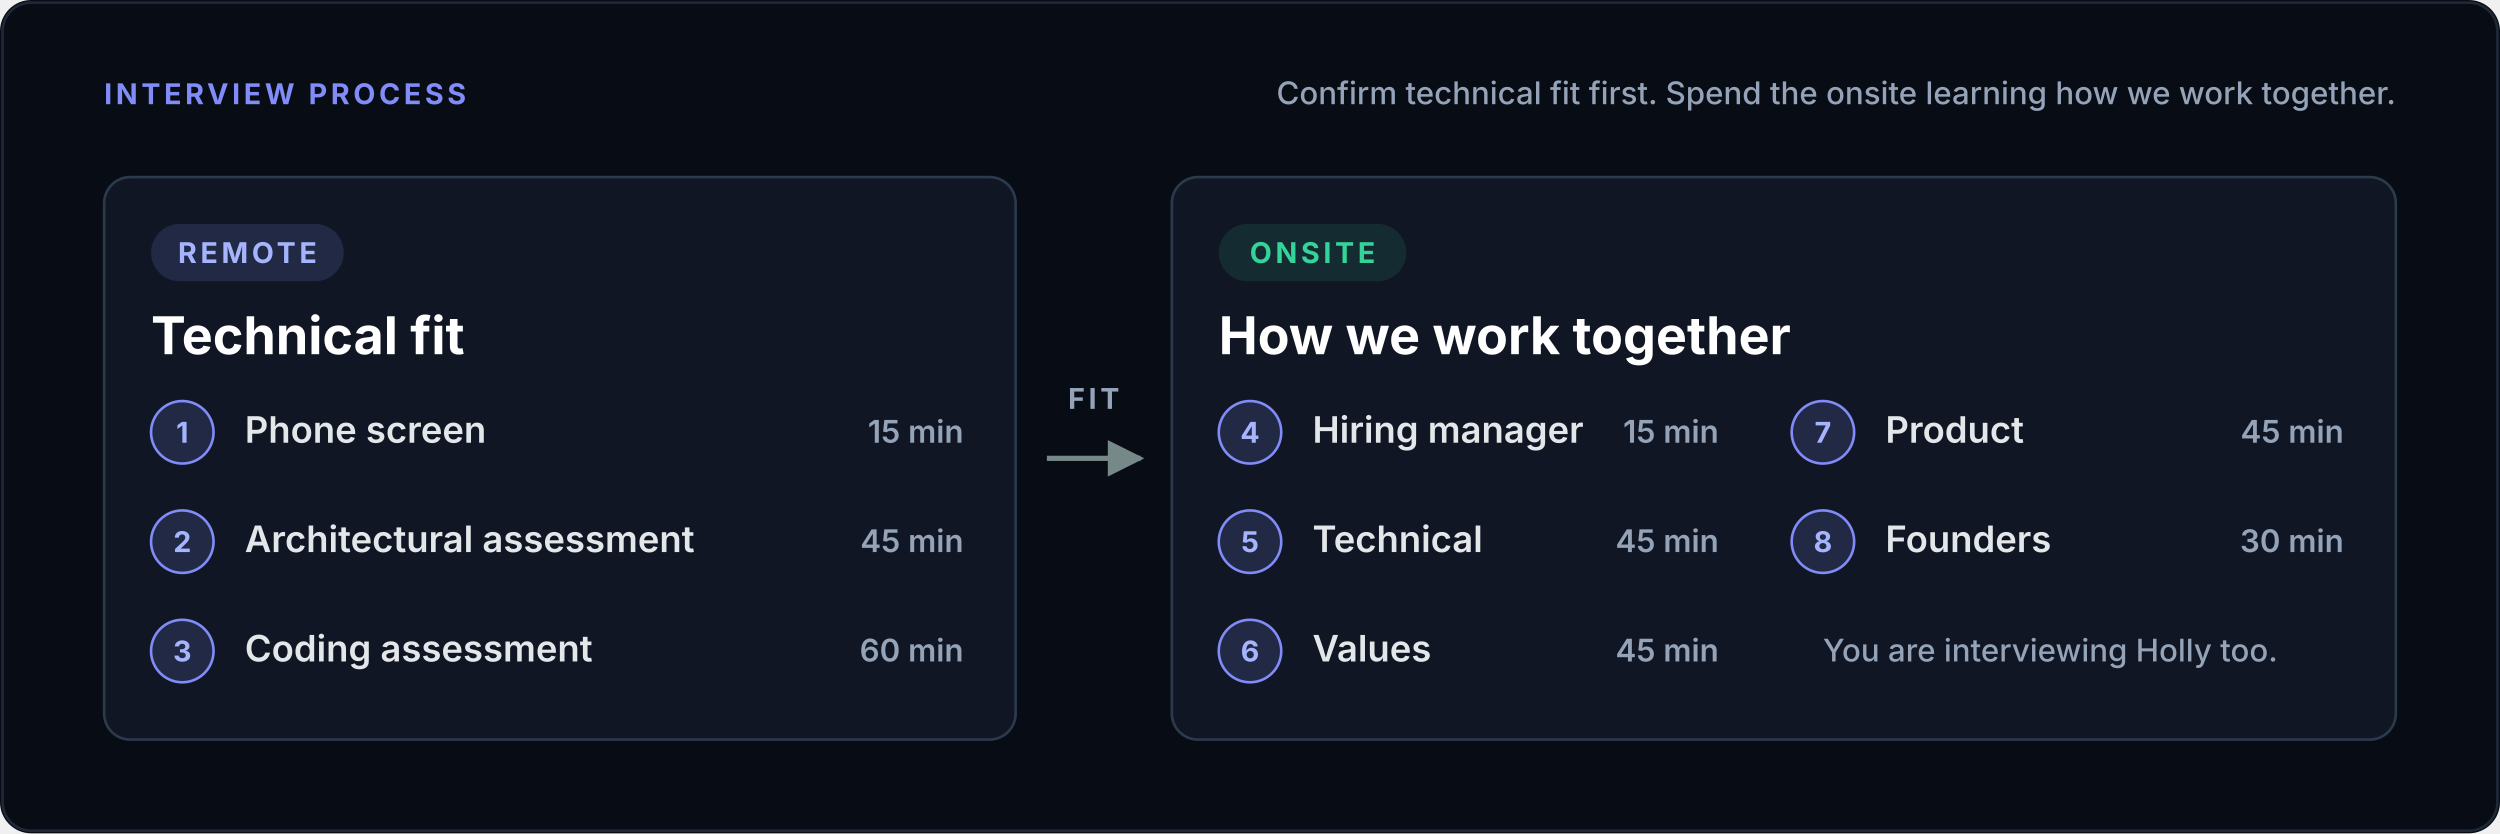
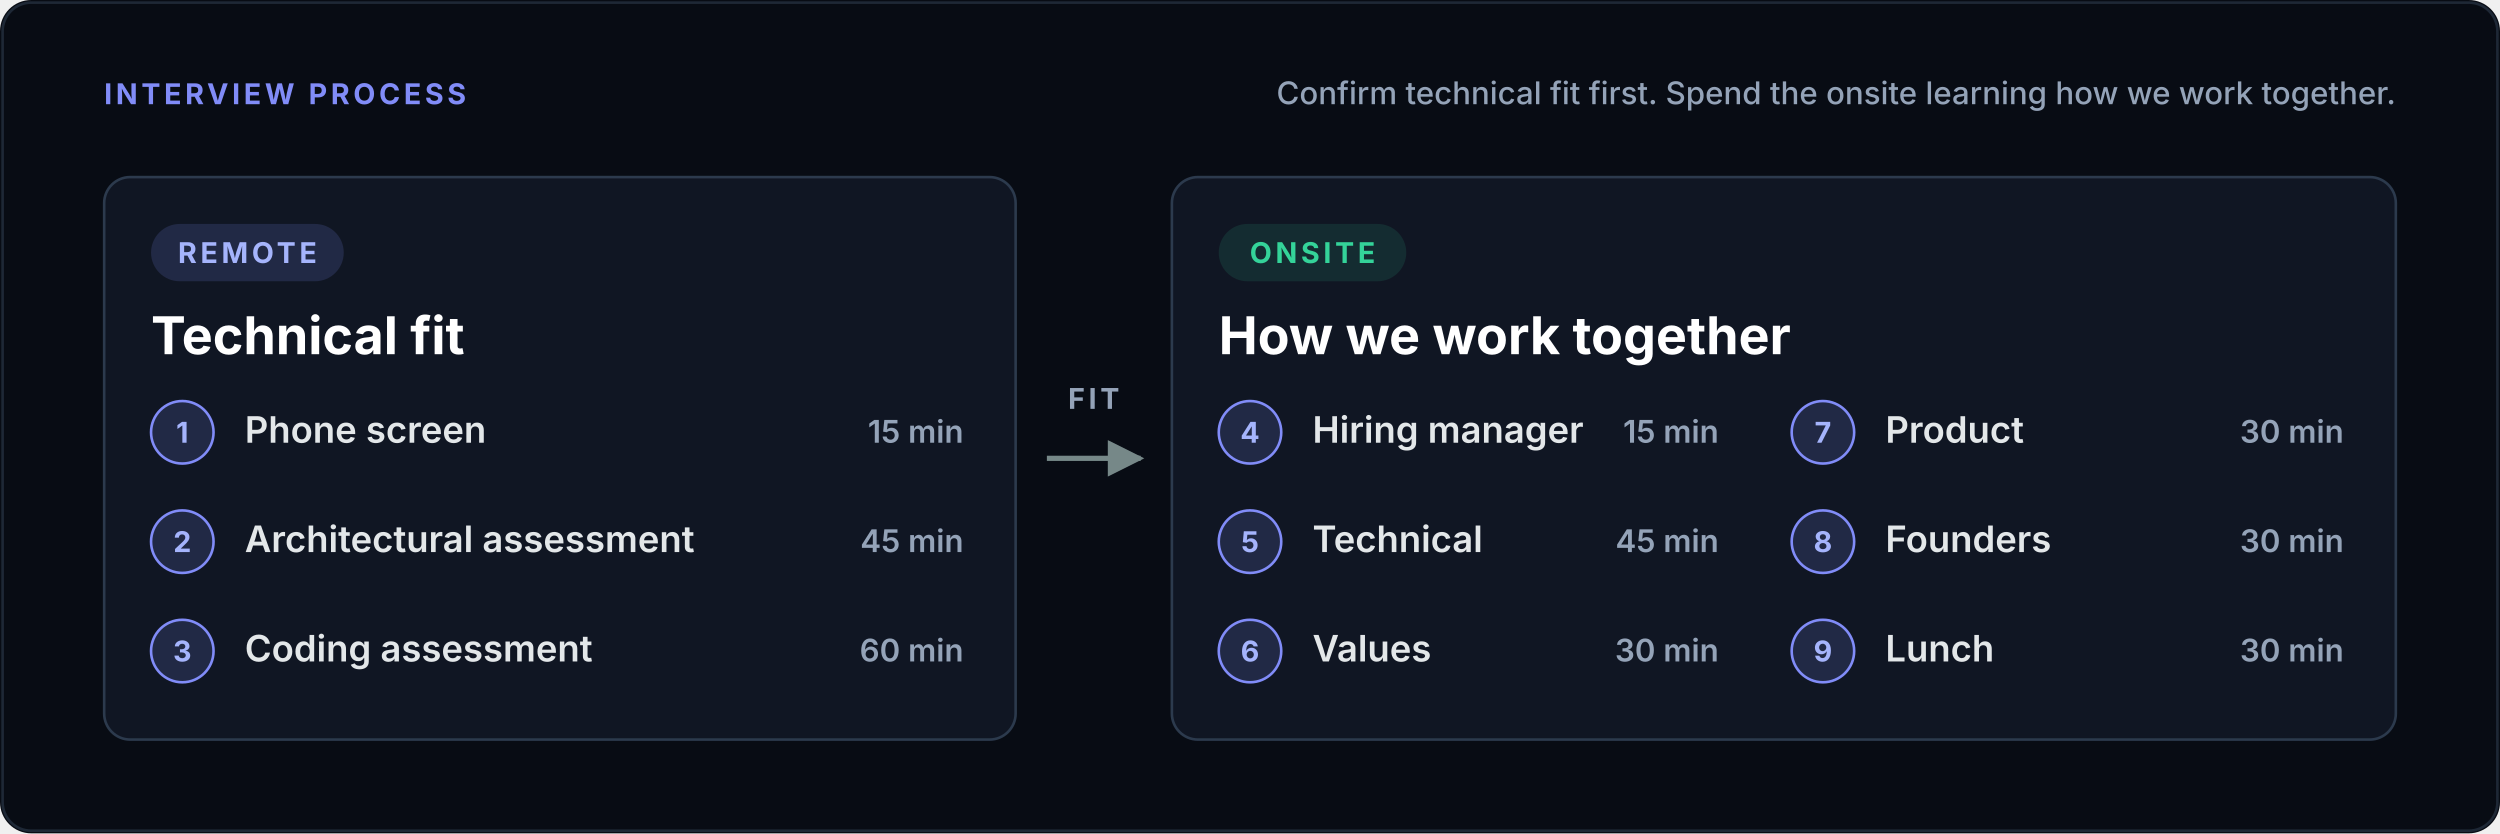
<svg xmlns="http://www.w3.org/2000/svg" viewBox="0 0 960 320" role="img" aria-labelledby="title" aria-describedby="description">
  <defs>
    <marker id="arrow" viewBox="0 0 10 10" refX="9" refY="5" markerWidth="7" markerHeight="7" orient="auto-start-reverse">
      <path d="M 0 0 L 10 5 L 0 10 z" fill="#768888" />
    </marker>
    <style>
      .sans { font-family: 'Geist', ui-sans-serif, system-ui, -apple-system, BlinkMacSystemFont, 'Segoe UI', sans-serif; }
      .eyebrow { font-size: 11px; font-weight: 700; letter-spacing: 1.4px; }
      .heading { font-size: 20px; font-weight: 700; fill: #ffffff; }
      .stage { font-size: 14px; font-weight: 600; fill: #e3e7e9; }
      .time { font-size: 12px; font-weight: 600; fill: #94a3b8; }
      .number { font-size: 11px; font-weight: 700; fill: #a5b4fc; }
      .muted { font-size: 12px; font-weight: 500; fill: #94a3b8; }
    </style>
  </defs>
  <rect width="960" height="320" rx="12" fill="#080c14" />
  <rect x="1" y="1" width="958" height="318" rx="11" fill="none" stroke="#1e2836" />
  <text class="sans eyebrow" x="40" y="40" fill="#818cf8">INTERVIEW PROCESS</text>
  <text class="sans muted" x="920" y="40" text-anchor="end">Confirm technical fit first. Spend the onsite learning how we work together.</text>
  <g>
    <rect x="40" y="68" width="350" height="216" rx="10" fill="#101623" stroke="#2c3a4d" />
    <rect x="58" y="86" width="74" height="22" rx="11" fill="#818cf8" fill-opacity="0.16" />
    <text class="sans eyebrow" x="95" y="101" text-anchor="middle" fill="#a5b4fc">REMOTE</text>
    <text class="sans heading" x="58" y="136">Technical fit</text>
    <circle cx="70" cy="166" r="12" fill="#818cf8" fill-opacity="0.16" stroke="#818cf8" />
    <text class="sans number" x="70" y="170" text-anchor="middle">1</text>
    <text class="sans stage" x="94" y="170">Phone screen</text>
    <text class="sans time" x="370" y="170" text-anchor="end">15 min</text>
    <circle cx="70" cy="208" r="12" fill="#818cf8" fill-opacity="0.16" stroke="#818cf8" />
    <text class="sans number" x="70" y="212" text-anchor="middle">2</text>
    <text class="sans stage" x="94" y="212">Architectural assessment</text>
    <text class="sans time" x="370" y="212" text-anchor="end">45 min</text>
    <circle cx="70" cy="250" r="12" fill="#818cf8" fill-opacity="0.16" stroke="#818cf8" />
    <text class="sans number" x="70" y="254" text-anchor="middle">3</text>
    <text class="sans stage" x="94" y="254">Coding assessment</text>
    <text class="sans time" x="370" y="254" text-anchor="end">60 min</text>
  </g>
  <path d="M 402 176 H 438" fill="none" stroke="#768888" stroke-width="2" marker-end="url(#arrow)" />
  <text class="sans eyebrow" x="420" y="157" text-anchor="middle" fill="#94a3b8">FIT</text>
  <g>
    <rect x="450" y="68" width="470" height="216" rx="10" fill="#101623" stroke="#2c3a4d" />
    <rect x="468" y="86" width="72" height="22" rx="11" fill="#34d399" fill-opacity="0.12" />
    <text class="sans eyebrow" x="504" y="101" text-anchor="middle" fill="#34d399">ONSITE</text>
    <text class="sans heading" x="468" y="136">How we work together</text>
    <circle cx="480" cy="166" r="12" fill="#818cf8" fill-opacity="0.16" stroke="#818cf8" />
    <text class="sans number" x="480" y="170" text-anchor="middle">4</text>
    <text class="sans stage" x="504" y="170">Hiring manager</text>
    <text class="sans time" x="660" y="170" text-anchor="end">15 min</text>
    <circle cx="480" cy="208" r="12" fill="#818cf8" fill-opacity="0.16" stroke="#818cf8" />
    <text class="sans number" x="480" y="212" text-anchor="middle">5</text>
    <text class="sans stage" x="504" y="212">Technical</text>
    <text class="sans time" x="660" y="212" text-anchor="end">45 min</text>
    <circle cx="480" cy="250" r="12" fill="#818cf8" fill-opacity="0.16" stroke="#818cf8" />
    <text class="sans number" x="480" y="254" text-anchor="middle">6</text>
    <text class="sans stage" x="504" y="254">Values</text>
-     <text class="sans time" x="660" y="254" text-anchor="end">45 min</text>
+     <text class="sans time" x="660" y="254" text-anchor="end">30 min</text>
    <circle cx="700" cy="166" r="12" fill="#818cf8" fill-opacity="0.16" stroke="#818cf8" />
    <text class="sans number" x="700" y="170" text-anchor="middle">7</text>
    <text class="sans stage" x="724" y="170">Product</text>
-     <text class="sans time" x="900" y="170" text-anchor="end">45 min</text>
+     <text class="sans time" x="900" y="170" text-anchor="end">30 min</text>
    <circle cx="700" cy="208" r="12" fill="#818cf8" fill-opacity="0.16" stroke="#818cf8" />
    <text class="sans number" x="700" y="212" text-anchor="middle">8</text>
    <text class="sans stage" x="724" y="212">Founders</text>
    <text class="sans time" x="900" y="212" text-anchor="end">30 min</text>
-     <text class="sans muted" x="700" y="254">You are interviewing Holly too.</text>
+     <circle cx="700" cy="250" r="12" fill="#818cf8" fill-opacity="0.16" stroke="#818cf8" />
+     <text class="sans number" x="700" y="254" text-anchor="middle">9</text>
+     <text class="sans stage" x="724" y="254">Lunch</text>
+     <text class="sans time" x="900" y="254" text-anchor="end">30 min</text>
  </g>
</svg>
